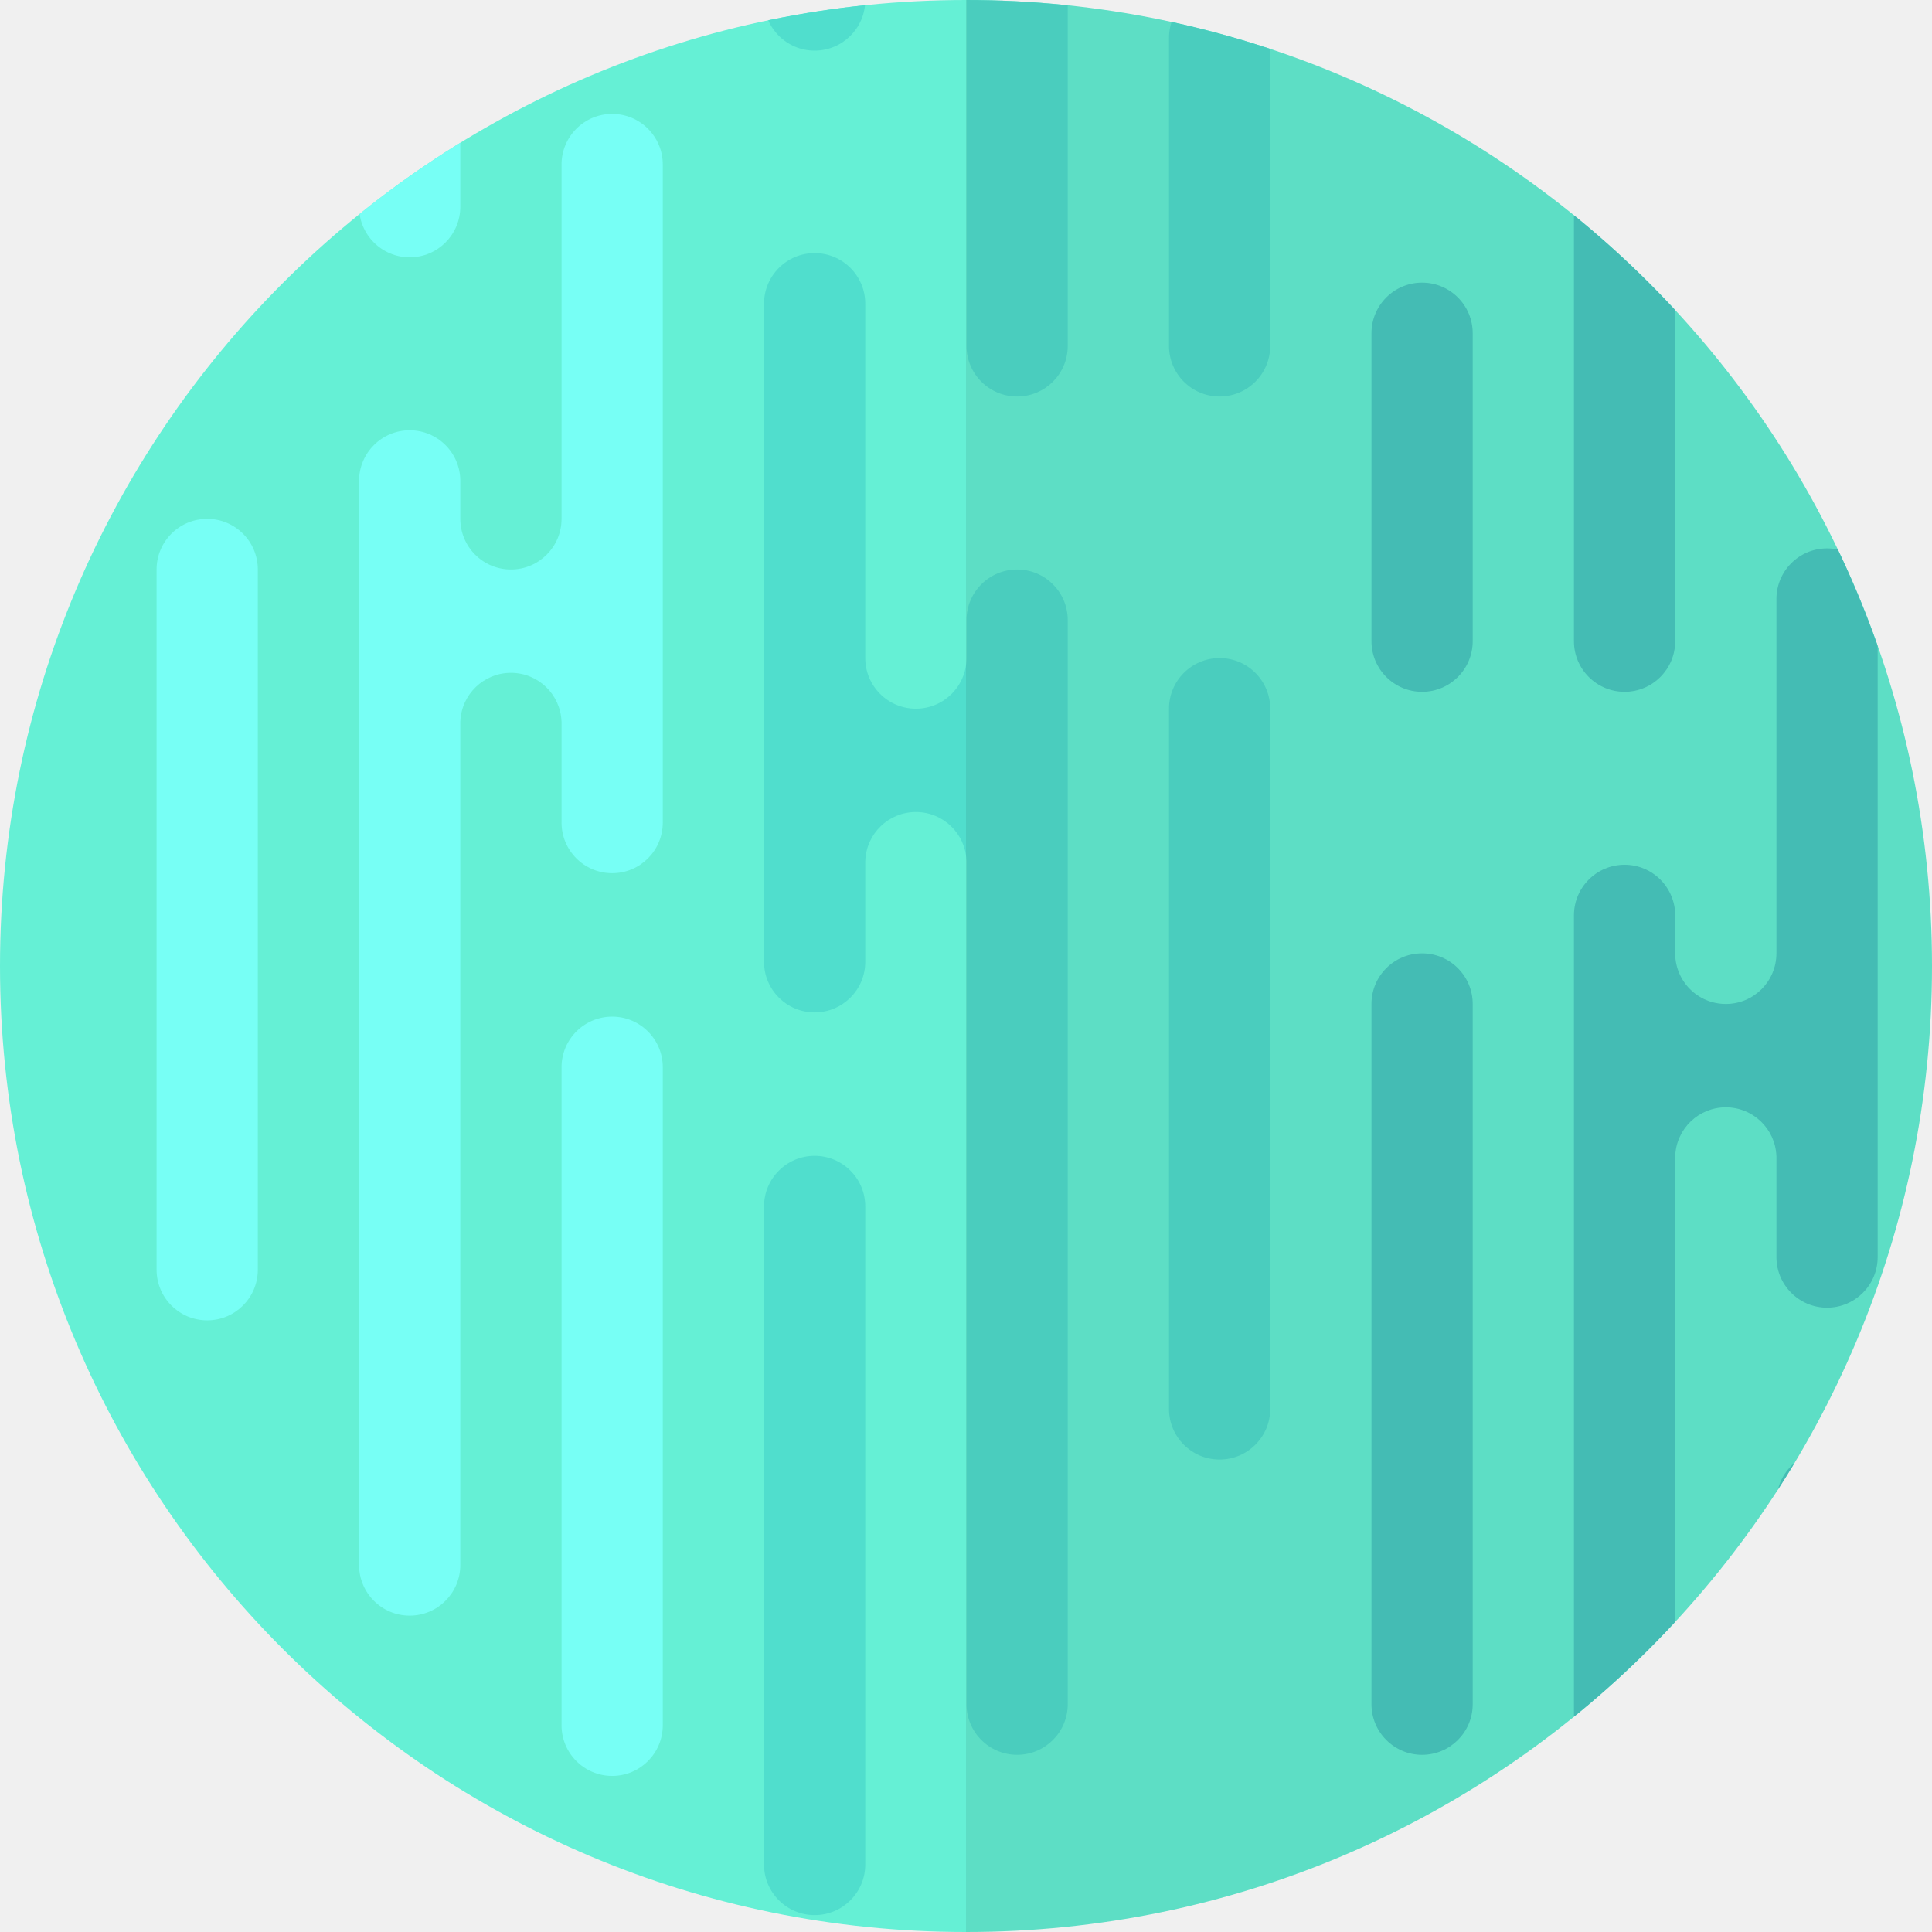
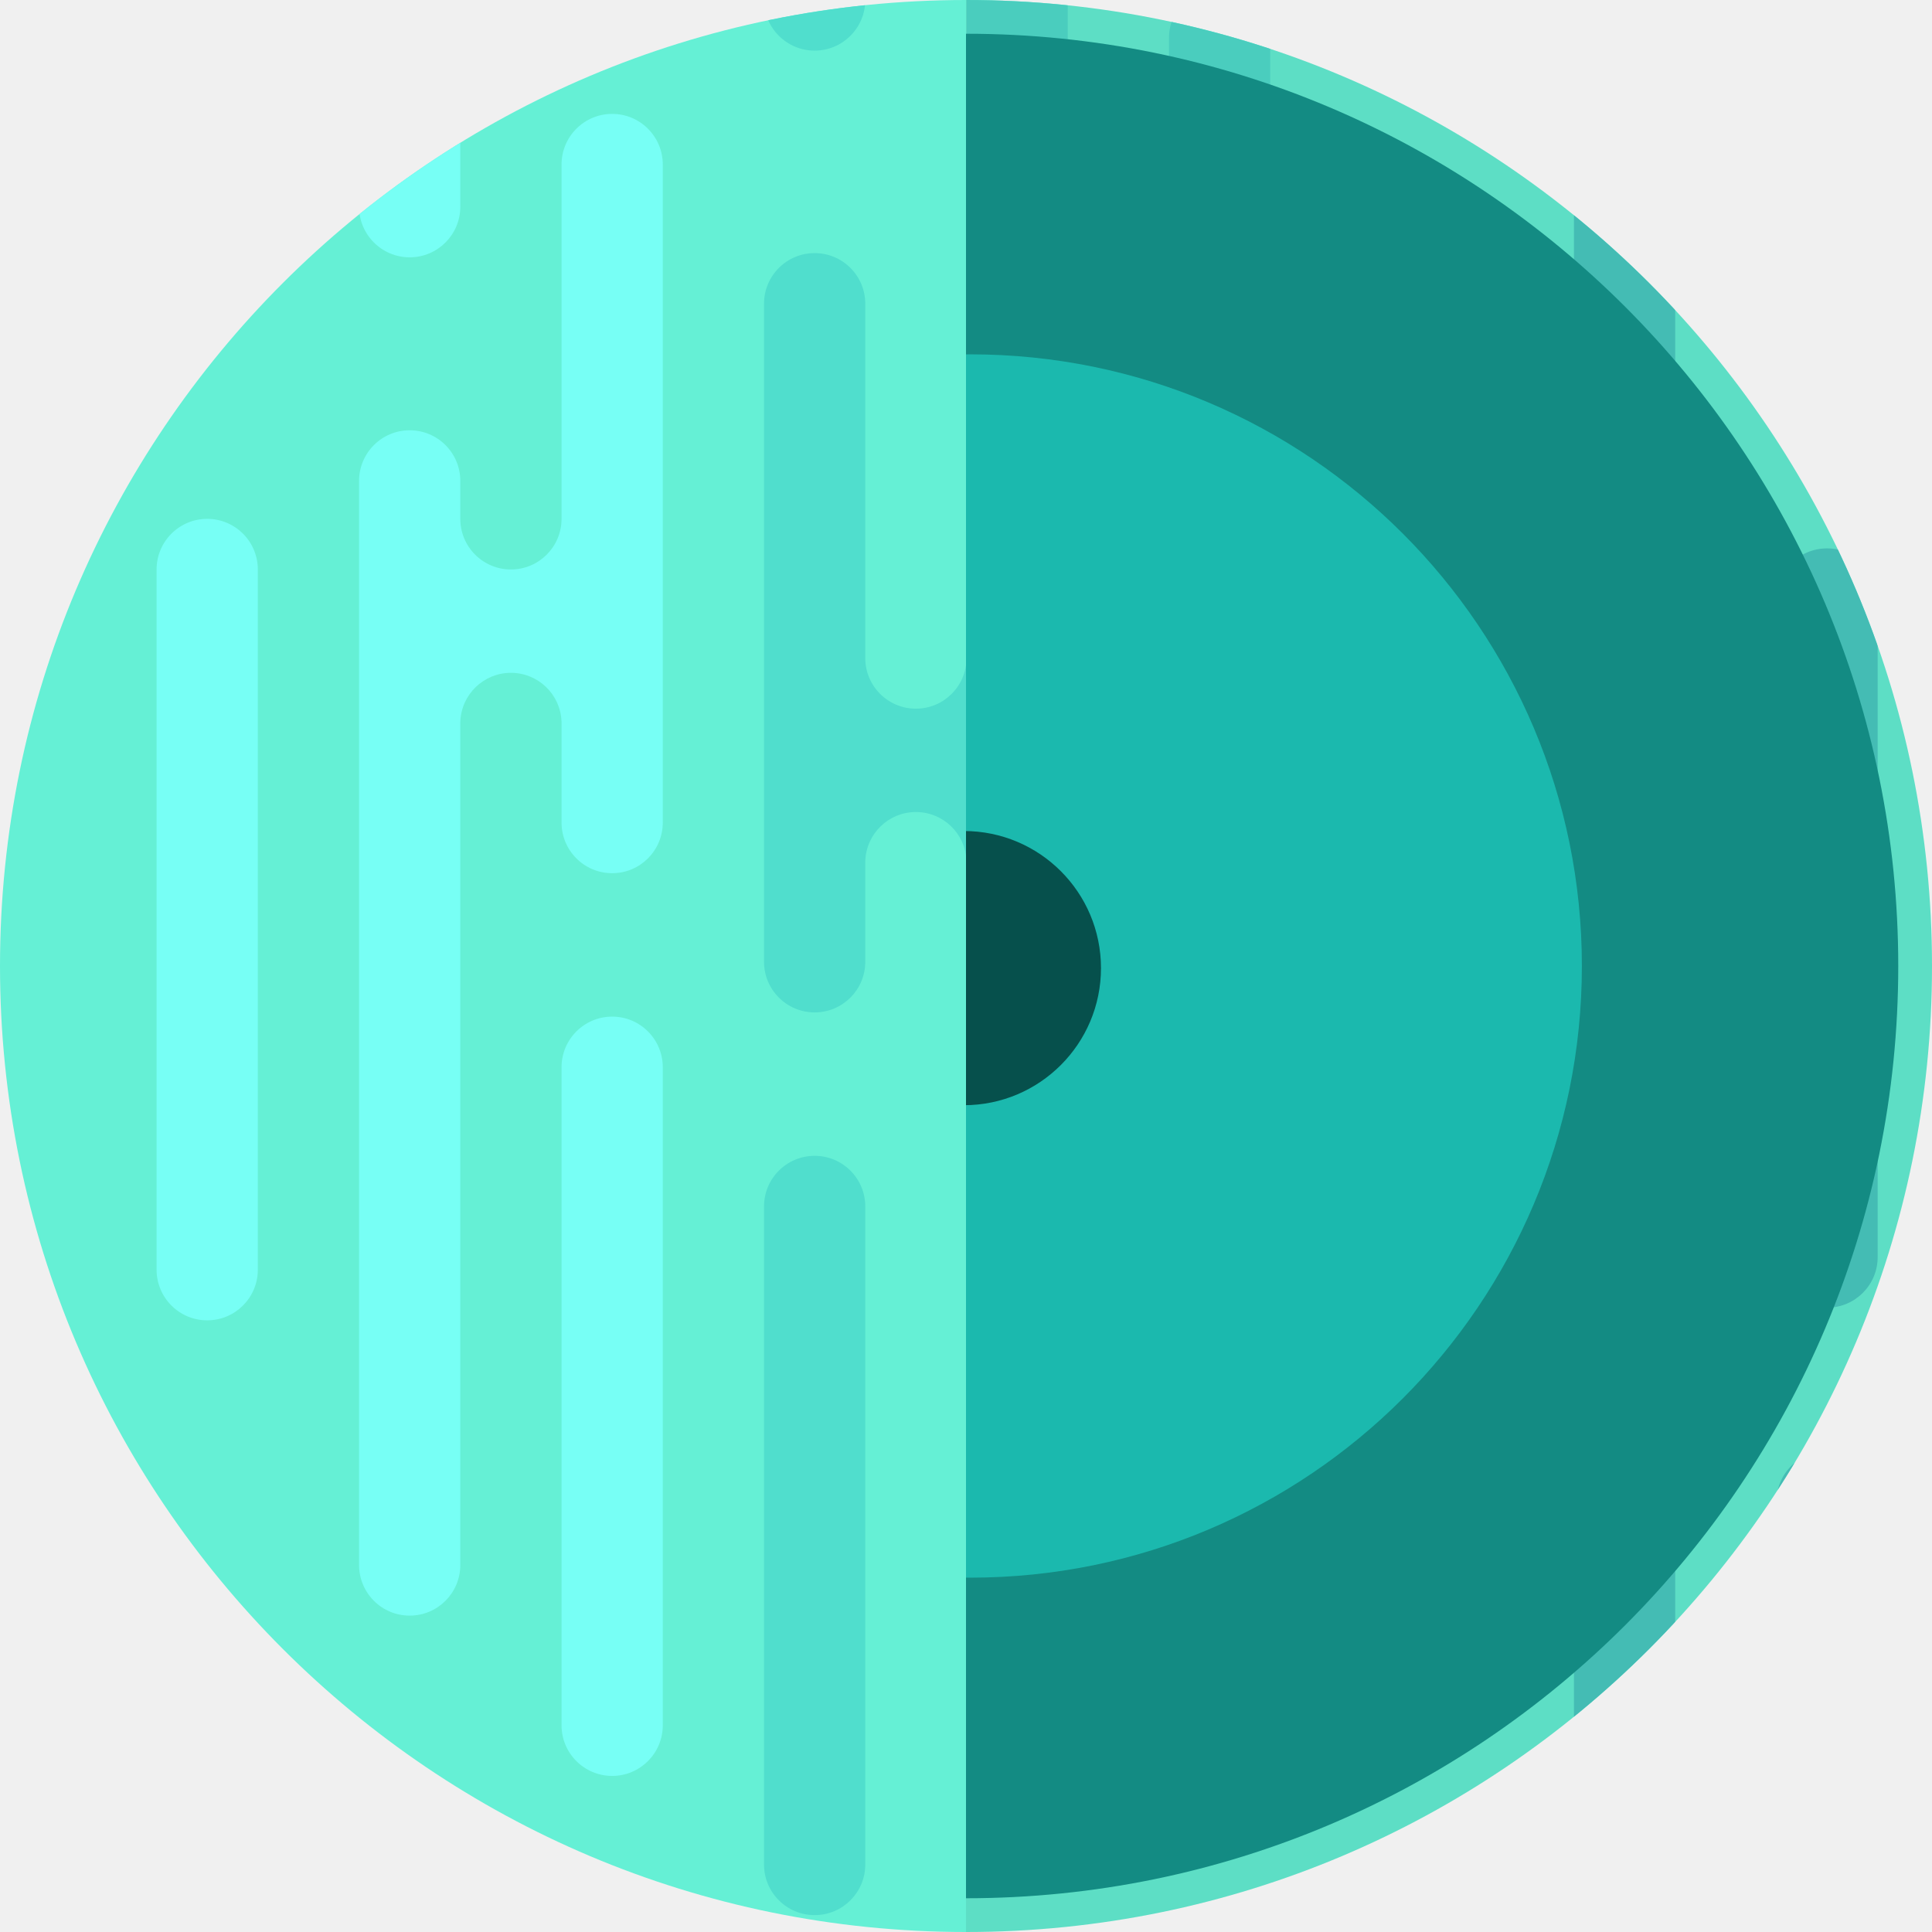
<svg xmlns="http://www.w3.org/2000/svg" width="458" height="458" viewBox="0 0 458 458" fill="none">
  <circle cx="229" cy="229" r="229" fill="#65F0D5" />
-   <mask id="mask0_0_6095" style="mask-type:luminance" maskUnits="userSpaceOnUse" x="0" y="0" width="458" height="458">
+   <mask id="mask0_127_82" style="mask-type:luminance" maskUnits="userSpaceOnUse" x="0" y="0" width="458" height="458">
    <circle cx="229" cy="229" r="229" fill="white" />
  </mask>
-   <g mask="url(#mask0_0_6095)">
+   <g mask="url(#mask0_127_82)">
    <path fill-rule="evenodd" clip-rule="evenodd" d="M445.12 -150C445.12 -143.373 439.748 -138 433.12 -138C426.493 -138 421.12 -143.373 421.12 -150V-306C421.12 -312.627 426.493 -318 433.12 -318C439.748 -318 445.12 -312.627 445.12 -306V-150ZM445.12 70C445.12 76.627 439.748 82 433.12 82C426.493 82 421.12 76.627 421.12 70V-8L421.11 -8C420.848 -14.395 415.58 -19.5 409.12 -19.5C402.66 -19.5 397.392 -14.395 397.13 -8L397.12 -8V152C397.12 158.627 391.748 164 385.12 164C378.493 164 373.12 158.627 373.12 152V-105C373.12 -111.627 378.493 -117 385.12 -117C391.748 -117 397.12 -111.627 397.12 -105V-56C397.12 -49.373 402.493 -44 409.12 -44C415.748 -44 421.12 -49.373 421.12 -56V-86C421.12 -92.627 426.493 -98 433.12 -98C439.748 -98 445.12 -92.627 445.12 -86V70ZM349.12 -135C349.12 -128.373 343.748 -123 337.12 -123C330.493 -123 325.12 -128.373 325.12 -135V-208C325.12 -214.627 330.493 -220 337.12 -220C343.748 -220 349.12 -214.627 349.12 -208V-135ZM349.12 152C349.12 158.627 343.748 164 337.12 164C330.493 164 325.12 158.627 325.12 152V79C325.12 72.373 330.493 67 337.12 67C343.748 67 349.12 72.373 349.12 79V152ZM337.12 416C343.748 416 349.12 410.627 349.12 404L349.12 238C349.12 231.373 343.748 226 337.12 226C330.493 226 325.12 231.373 325.12 238L325.12 404C325.12 410.627 330.493 416 337.12 416ZM421.12 226C421.12 232.627 415.748 238 409.12 238C402.493 238 397.12 232.627 397.12 226V217C397.12 210.373 391.748 205 385.12 205C378.493 205 373.12 210.373 373.12 217L373.12 474C373.12 480.627 378.493 486 385.12 486C391.748 486 397.12 480.627 397.12 474V274L397.13 274C397.392 267.605 402.66 262.5 409.12 262.5C415.58 262.5 420.848 267.605 421.11 274L421.12 274V298C421.12 304.627 426.493 310 433.12 310C439.748 310 445.12 304.627 445.12 298L445.12 142C445.12 135.373 439.748 130 433.12 130C426.493 130 421.12 135.373 421.12 142L421.12 226ZM433.12 524C439.748 524 445.12 518.627 445.12 512V356C445.12 349.373 439.748 344 433.12 344C426.493 344 421.12 349.373 421.12 356V512C421.12 518.627 426.493 524 433.12 524Z" fill="#49CBC2" />
  </g>
-   <mask id="mask1_0_6095" style="mask-type:luminance" maskUnits="userSpaceOnUse" x="0" y="0" width="458" height="458">
+   <mask id="mask1_127_82" style="mask-type:luminance" maskUnits="userSpaceOnUse" x="0" y="0" width="458" height="458">
    <circle cx="229" cy="229" r="229" fill="white" />
  </mask>
-   <g mask="url(#mask1_0_6095)">
-     <path fill-rule="evenodd" clip-rule="evenodd" d="M181.12 -220C181.12 -213.373 186.493 -208 193.12 -208C199.748 -208 205.12 -213.373 205.12 -220V-376C205.12 -382.627 199.748 -388 193.12 -388C186.493 -388 181.12 -382.627 181.12 -376V-220ZM181.12 0C181.12 6.627 186.493 12 193.12 12C199.748 12 205.12 6.627 205.12 0V-78L205.13 -78C205.392 -84.395 210.66 -89.5 217.12 -89.5C223.58 -89.5 228.848 -84.395 229.11 -78L229.12 -78V82C229.12 88.627 234.493 94 241.12 94C247.748 94 253.12 88.627 253.12 82L253.12 -175C253.12 -181.627 247.748 -187 241.12 -187C234.493 -187 229.12 -181.627 229.12 -175V-126C229.12 -119.373 223.748 -114 217.12 -114C210.493 -114 205.12 -119.373 205.12 -126L205.12 -156C205.12 -162.627 199.748 -168 193.12 -168C186.493 -168 181.12 -162.627 181.12 -156L181.12 0ZM277.12 -205C277.12 -198.373 282.493 -193 289.12 -193C295.748 -193 301.12 -198.373 301.12 -205V-278C301.12 -284.627 295.748 -290 289.12 -290C282.493 -290 277.12 -284.627 277.12 -278V-205ZM277.12 82C277.12 88.627 282.493 94 289.12 94C295.748 94 301.12 88.627 301.12 82V9C301.12 2.373 295.748 -3 289.12 -3C282.493 -3 277.12 2.373 277.12 9V82ZM289.12 346C282.493 346 277.12 340.627 277.12 334L277.12 168C277.12 161.373 282.493 156 289.12 156C295.748 156 301.12 161.373 301.12 168L301.12 334C301.12 340.627 295.748 346 289.12 346ZM205.12 156C205.12 162.627 210.493 168 217.12 168C223.748 168 229.12 162.627 229.12 156V147C229.12 140.373 234.493 135 241.12 135C247.748 135 253.12 140.373 253.12 147L253.12 404C253.12 410.627 247.748 416 241.12 416C234.493 416 229.12 410.627 229.12 404L229.12 204L229.11 204C228.848 197.605 223.58 192.5 217.12 192.5C210.66 192.5 205.392 197.605 205.13 204L205.12 204V228C205.12 234.627 199.748 240 193.12 240C186.493 240 181.12 234.627 181.12 228V72C181.12 65.373 186.493 60 193.12 60C199.748 60 205.12 65.373 205.12 72V156ZM193.12 454C186.493 454 181.12 448.627 181.12 442L181.12 286C181.12 279.373 186.493 274 193.12 274C199.748 274 205.12 279.373 205.12 286V442C205.12 448.627 199.748 454 193.12 454Z" fill="#50DECD" />
+   <g mask="url(#mask1_127_82)">
+     <path fill-rule="evenodd" clip-rule="evenodd" d="M181.12 -220C181.12 -213.373 186.493 -208 193.12 -208C199.748 -208 205.12 -213.373 205.12 -220V-376C205.12 -382.627 199.748 -388 193.12 -388C186.493 -388 181.12 -382.627 181.12 -376V-220ZM181.12 0C181.12 6.627 186.493 12 193.12 12C199.748 12 205.12 6.627 205.12 0V-78L205.131 -78C205.393 -84.395 210.66 -89.5 217.12 -89.5C223.58 -89.5 228.848 -84.395 229.11 -78L229.12 -78V82C229.12 88.627 234.493 94 241.12 94C247.748 94 253.12 88.627 253.12 82L253.12 -175C253.12 -181.627 247.748 -187 241.12 -187C234.493 -187 229.12 -181.627 229.12 -175V-126C229.12 -119.373 223.748 -114 217.12 -114C210.493 -114 205.12 -119.373 205.12 -126L205.12 -156C205.12 -162.627 199.748 -168 193.12 -168C186.493 -168 181.12 -162.627 181.12 -156L181.12 0ZM277.12 -205C277.12 -198.373 282.493 -193 289.12 -193C295.748 -193 301.12 -198.373 301.12 -205V-278C301.12 -284.627 295.748 -290 289.12 -290C282.493 -290 277.12 -284.627 277.12 -278V-205ZM277.12 82C277.12 88.627 282.493 94 289.12 94C295.748 94 301.12 88.627 301.12 82V9C301.12 2.373 295.748 -3 289.12 -3C282.493 -3 277.12 2.373 277.12 9V82ZM289.12 346C282.493 346 277.12 340.627 277.12 334L277.12 168C277.12 161.373 282.493 156 289.12 156C295.748 156 301.12 161.373 301.12 168L301.12 334C301.12 340.627 295.748 346 289.12 346ZM205.12 156C205.12 162.627 210.493 168 217.12 168C223.748 168 229.12 162.627 229.12 156V147C229.12 140.373 234.493 135 241.12 135C247.748 135 253.12 140.373 253.12 147L253.12 404C253.12 410.627 247.748 416 241.12 416C234.493 416 229.12 410.627 229.12 404L229.12 204L229.11 204C228.848 197.605 223.58 192.5 217.12 192.5C210.66 192.5 205.393 197.605 205.131 204L205.12 204V228C205.12 234.627 199.748 240 193.12 240C186.493 240 181.12 234.627 181.12 228V72C181.12 65.373 186.493 60 193.12 60C199.748 60 205.12 65.373 205.12 72V156ZM193.12 454C186.493 454 181.12 448.627 181.12 442L181.12 286C181.12 279.373 186.493 274 193.12 274C199.748 274 205.12 279.373 205.12 286V442C205.12 448.627 199.748 454 193.12 454Z" fill="#50DECD" />
  </g>
-   <mask id="mask2_0_6095" style="mask-type:luminance" maskUnits="userSpaceOnUse" x="0" y="0" width="458" height="458">
+   <mask id="mask2_127_82" style="mask-type:luminance" maskUnits="userSpaceOnUse" x="0" y="0" width="458" height="458">
    <circle cx="229" cy="229" r="229" fill="white" />
  </mask>
-   <g mask="url(#mask2_0_6095)">
-     <path fill-rule="evenodd" clip-rule="evenodd" d="M157.12 -253C157.12 -246.373 151.748 -241 145.12 -241C138.493 -241 133.12 -246.373 133.12 -253V-409C133.12 -415.627 138.493 -421 145.12 -421C151.748 -421 157.12 -415.627 157.12 -409V-253ZM157.12 -33C157.12 -26.373 151.748 -21 145.12 -21C138.493 -21 133.12 -26.373 133.12 -33V-111L133.11 -111C132.848 -117.395 127.58 -122.5 121.12 -122.5C114.66 -122.5 109.392 -117.395 109.13 -111L109.12 -111V49C109.12 55.627 103.748 61 97.12 61C90.493 61 85.12 55.627 85.12 49L85.12 -208C85.12 -214.627 90.493 -220 97.12 -220C103.748 -220 109.12 -214.627 109.12 -208V-159C109.12 -152.373 114.493 -147 121.12 -147C127.748 -147 133.12 -152.373 133.12 -159L133.12 -189C133.12 -195.627 138.493 -201 145.12 -201C151.748 -201 157.12 -195.627 157.12 -189L157.12 -33ZM61.12 -238C61.12 -231.373 55.748 -226 49.12 -226C42.493 -226 37.12 -231.373 37.12 -238L37.12 -311C37.12 -317.627 42.493 -323 49.12 -323C55.748 -323 61.12 -317.627 61.12 -311L61.12 -238ZM61.12 49C61.12 55.627 55.748 61 49.12 61C42.493 61 37.12 55.627 37.12 49V-24C37.12 -30.627 42.493 -36 49.12 -36C55.748 -36 61.12 -30.627 61.12 -24V49ZM49.12 313C55.748 313 61.12 307.627 61.12 301L61.12 135C61.12 128.373 55.748 123 49.12 123C42.493 123 37.12 128.373 37.12 135L37.12 301C37.12 307.627 42.493 313 49.12 313ZM133.12 123C133.12 129.627 127.748 135 121.12 135C114.493 135 109.12 129.627 109.12 123V114C109.12 107.373 103.748 102 97.12 102C90.493 102 85.12 107.373 85.12 114L85.12 371C85.12 377.627 90.493 383 97.12 383C103.748 383 109.12 377.627 109.12 371L109.12 171L109.13 171C109.392 164.605 114.66 159.5 121.12 159.5C127.58 159.5 132.848 164.605 133.11 171L133.12 171V195C133.12 201.627 138.493 207 145.12 207C151.748 207 157.12 201.627 157.12 195V39C157.12 32.373 151.748 27 145.12 27C138.493 27 133.12 32.373 133.12 39V123ZM145.12 421C151.748 421 157.12 415.627 157.12 409L157.12 253C157.12 246.373 151.748 241 145.12 241C138.493 241 133.12 246.373 133.12 253V409C133.12 415.627 138.493 421 145.12 421Z" fill="#77FFF5" />
+   <g mask="url(#mask2_127_82)">
+     <path fill-rule="evenodd" clip-rule="evenodd" d="M157.12 -253C157.12 -246.373 151.748 -241 145.12 -241C138.493 -241 133.12 -246.373 133.12 -253V-409C133.12 -415.627 138.493 -421 145.12 -421C151.748 -421 157.12 -415.627 157.12 -409V-253ZM157.12 -33C157.12 -26.373 151.748 -21 145.12 -21C138.493 -21 133.12 -26.373 133.12 -33V-111L133.11 -111C132.848 -117.395 127.58 -122.5 121.12 -122.5C114.66 -122.5 109.393 -117.395 109.131 -111L109.12 -111V49C109.12 55.627 103.748 61 97.12 61C90.493 61 85.12 55.627 85.12 49L85.12 -208C85.12 -214.627 90.493 -220 97.12 -220C103.748 -220 109.12 -214.627 109.12 -208V-159C109.12 -152.373 114.493 -147 121.12 -147C127.748 -147 133.12 -152.373 133.12 -159L133.12 -189C133.12 -195.627 138.493 -201 145.12 -201C151.748 -201 157.12 -195.627 157.12 -189L157.12 -33ZM61.12 -238C61.12 -231.373 55.748 -226 49.12 -226C42.493 -226 37.12 -231.373 37.12 -238L37.12 -311C37.12 -317.627 42.493 -323 49.12 -323C55.748 -323 61.12 -317.627 61.12 -311L61.12 -238ZM61.12 49C61.12 55.627 55.748 61 49.12 61C42.493 61 37.12 55.627 37.12 49V-24C37.12 -30.627 42.493 -36 49.12 -36C55.748 -36 61.12 -30.627 61.12 -24V49ZM49.12 313C55.748 313 61.12 307.627 61.12 301L61.12 135C61.12 128.373 55.748 123 49.12 123C42.493 123 37.12 128.373 37.12 135L37.12 301C37.12 307.627 42.493 313 49.12 313ZM133.12 123C133.12 129.627 127.748 135 121.12 135C114.493 135 109.12 129.627 109.12 123V114C109.12 107.373 103.748 102 97.12 102C90.493 102 85.12 107.373 85.12 114L85.12 371C85.12 377.627 90.493 383 97.12 383C103.748 383 109.12 377.627 109.12 371L109.12 171L109.131 171C109.393 164.605 114.66 159.5 121.12 159.5C127.58 159.5 132.848 164.605 133.11 171L133.12 171V195C133.12 201.627 138.493 207 145.12 207C151.748 207 157.12 201.627 157.12 195V39C157.12 32.373 151.748 27 145.12 27C138.493 27 133.12 32.373 133.12 39V123ZM145.12 421C151.748 421 157.12 415.627 157.12 409L157.12 253C157.12 246.373 151.748 241 145.12 241C138.493 241 133.12 246.373 133.12 253V409C133.12 415.627 138.493 421 145.12 421Z" fill="#77FFF5" />
  </g>
-   <mask id="mask3_0_6095" style="mask-type:luminance" maskUnits="userSpaceOnUse" x="0" y="0" width="458" height="458">
+   <mask id="mask3_127_82" style="mask-type:luminance" maskUnits="userSpaceOnUse" x="0" y="0" width="458" height="458">
    <circle cx="229" cy="229" r="229" fill="white" />
  </mask>
-   <g mask="url(#mask3_0_6095)">
+   <g mask="url(#mask3_127_82)">
    <rect opacity="0.078" x="229" width="229" height="458" fill="black" />
  </g>
+   <path fill-rule="evenodd" clip-rule="evenodd" d="M229 450C351.055 450 450 351.055 450 229C450 106.945 351.055 8 229 8V450Z" fill="#138B83" />
+   <mask id="mask4_127_82" style="mask-type:luminance" maskUnits="userSpaceOnUse" x="229" y="8" width="221" height="442">
+     <path fill-rule="evenodd" clip-rule="evenodd" d="M229 450C351.055 450 450 351.055 450 229C450 106.945 351.055 8 229 8V450Z" fill="white" />
+   </mask>
+   <g mask="url(#mask4_127_82)">
+     <circle cx="230" cy="229" r="145" fill="#1BB9AE" />
+     <circle cx="228.5" cy="229.5" r="32.5" fill="#06504C" />
+   </g>
</svg>
